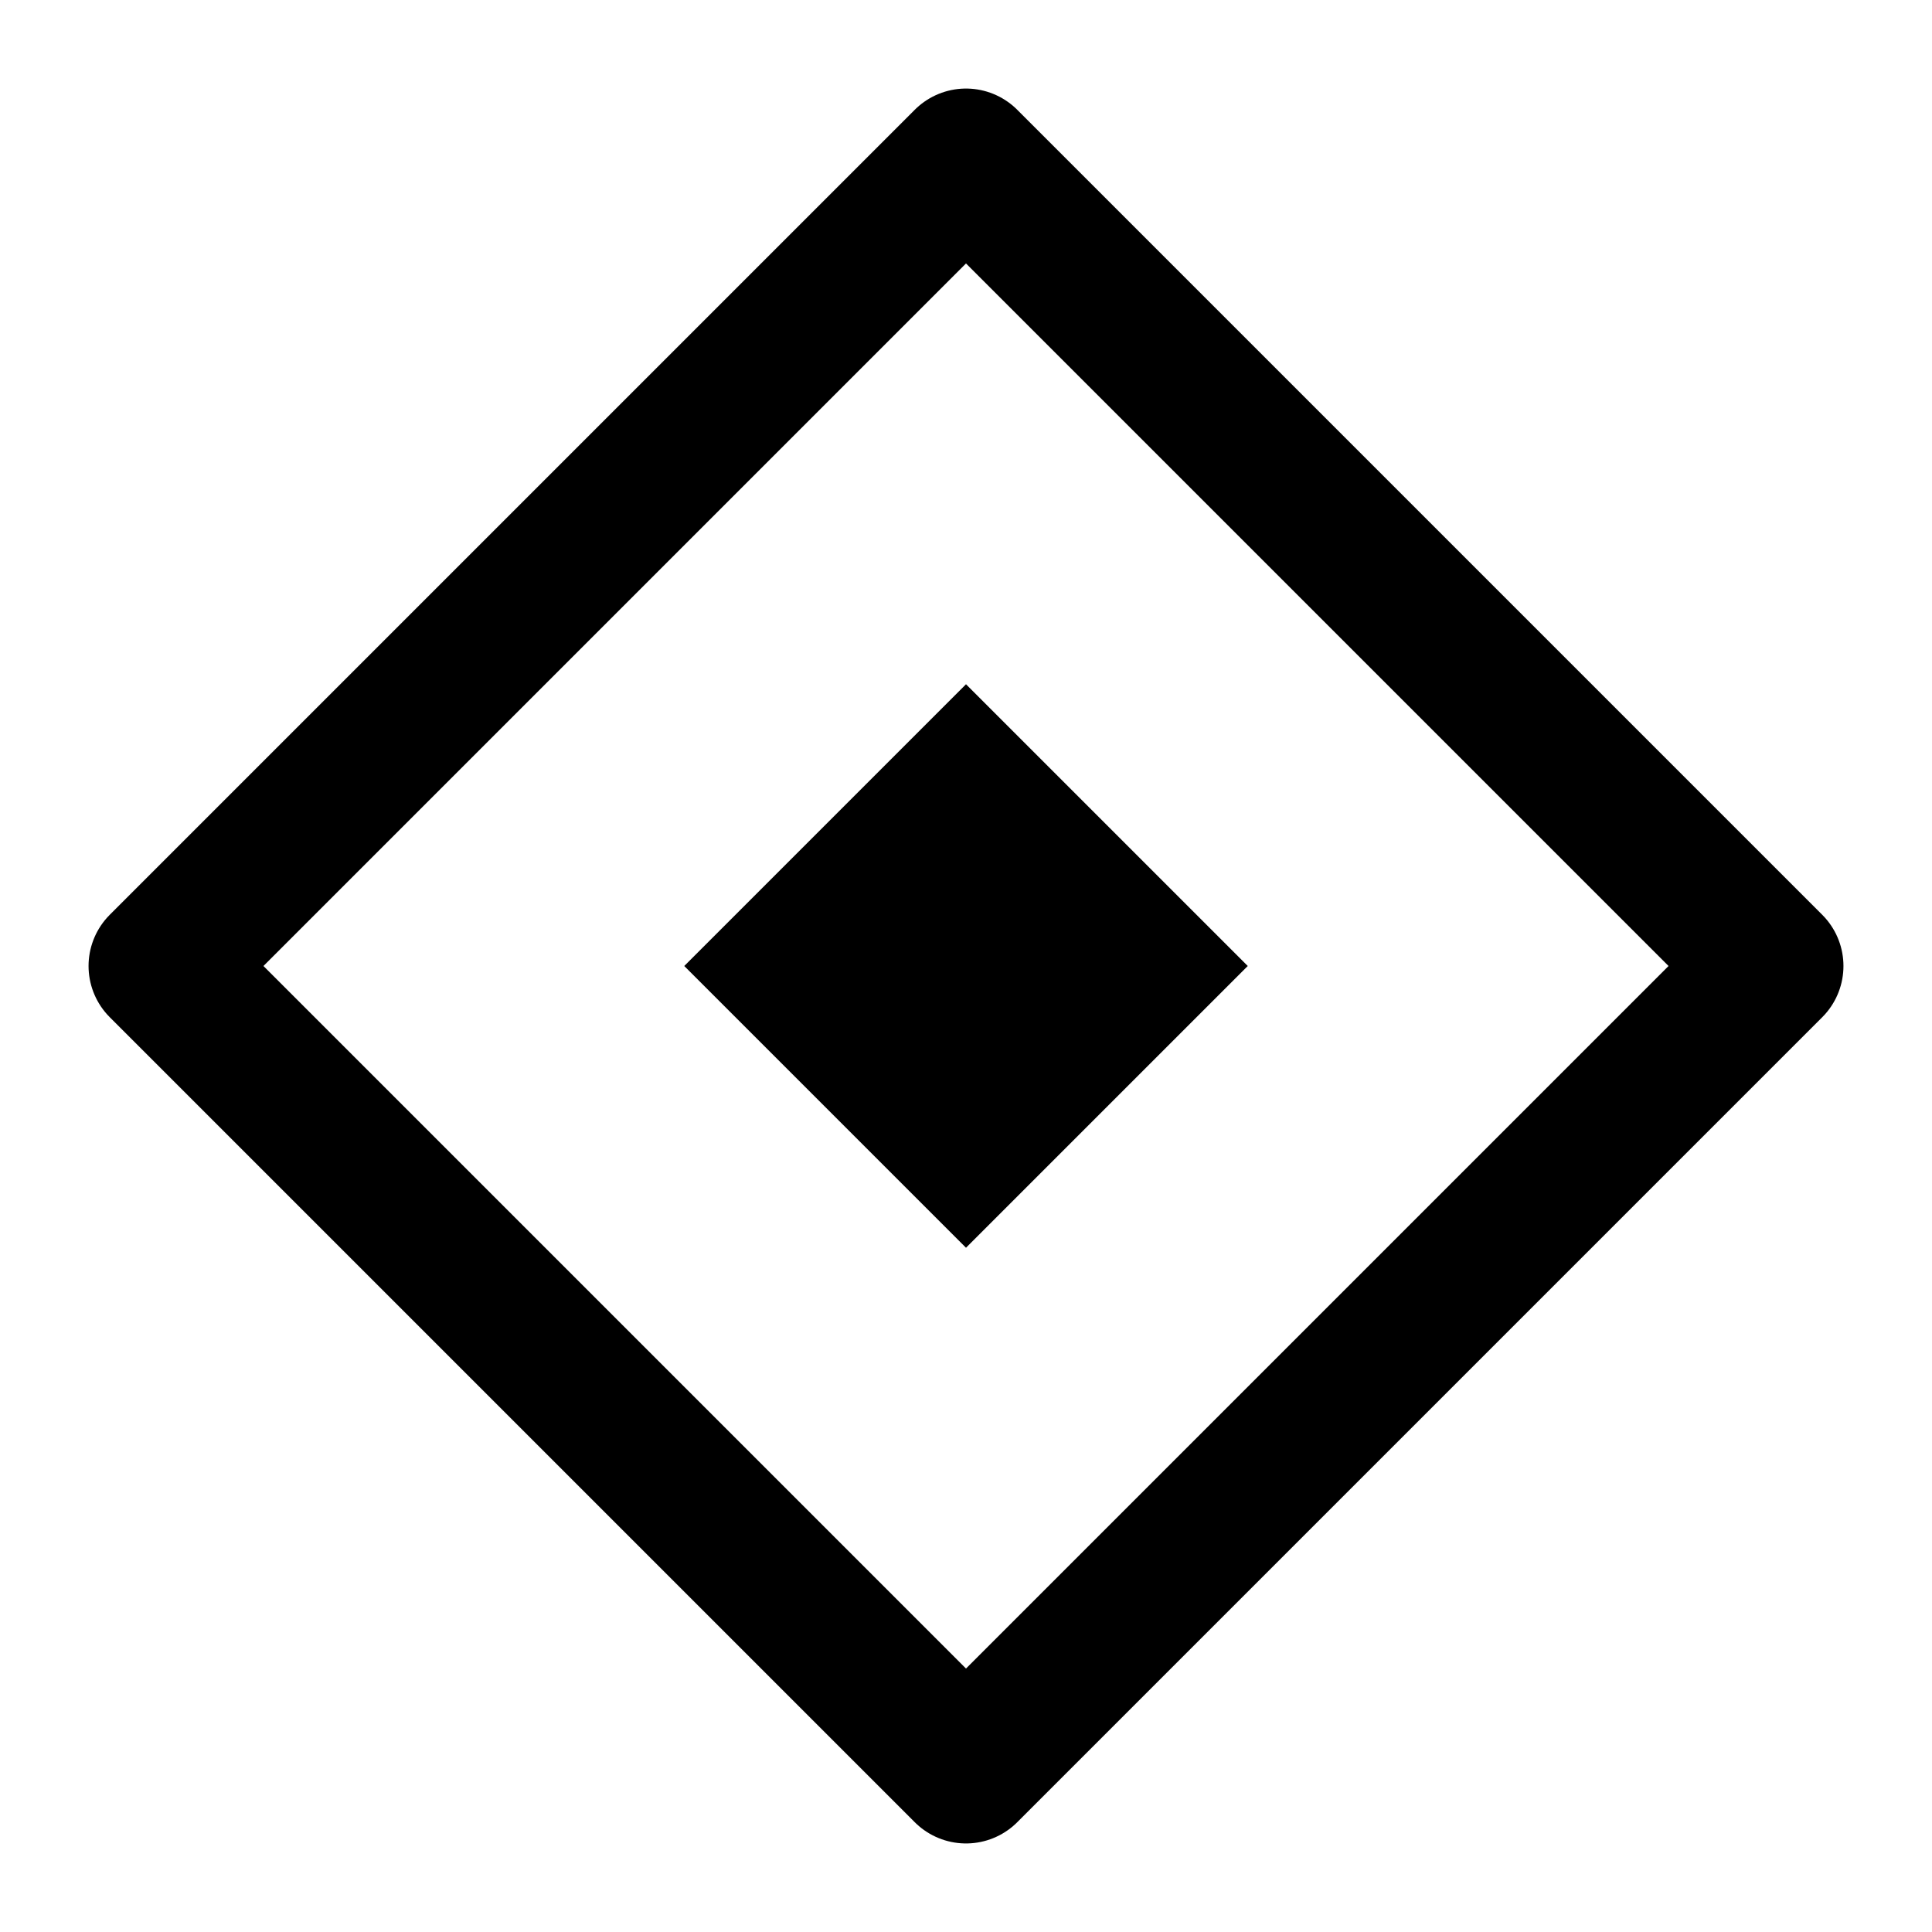
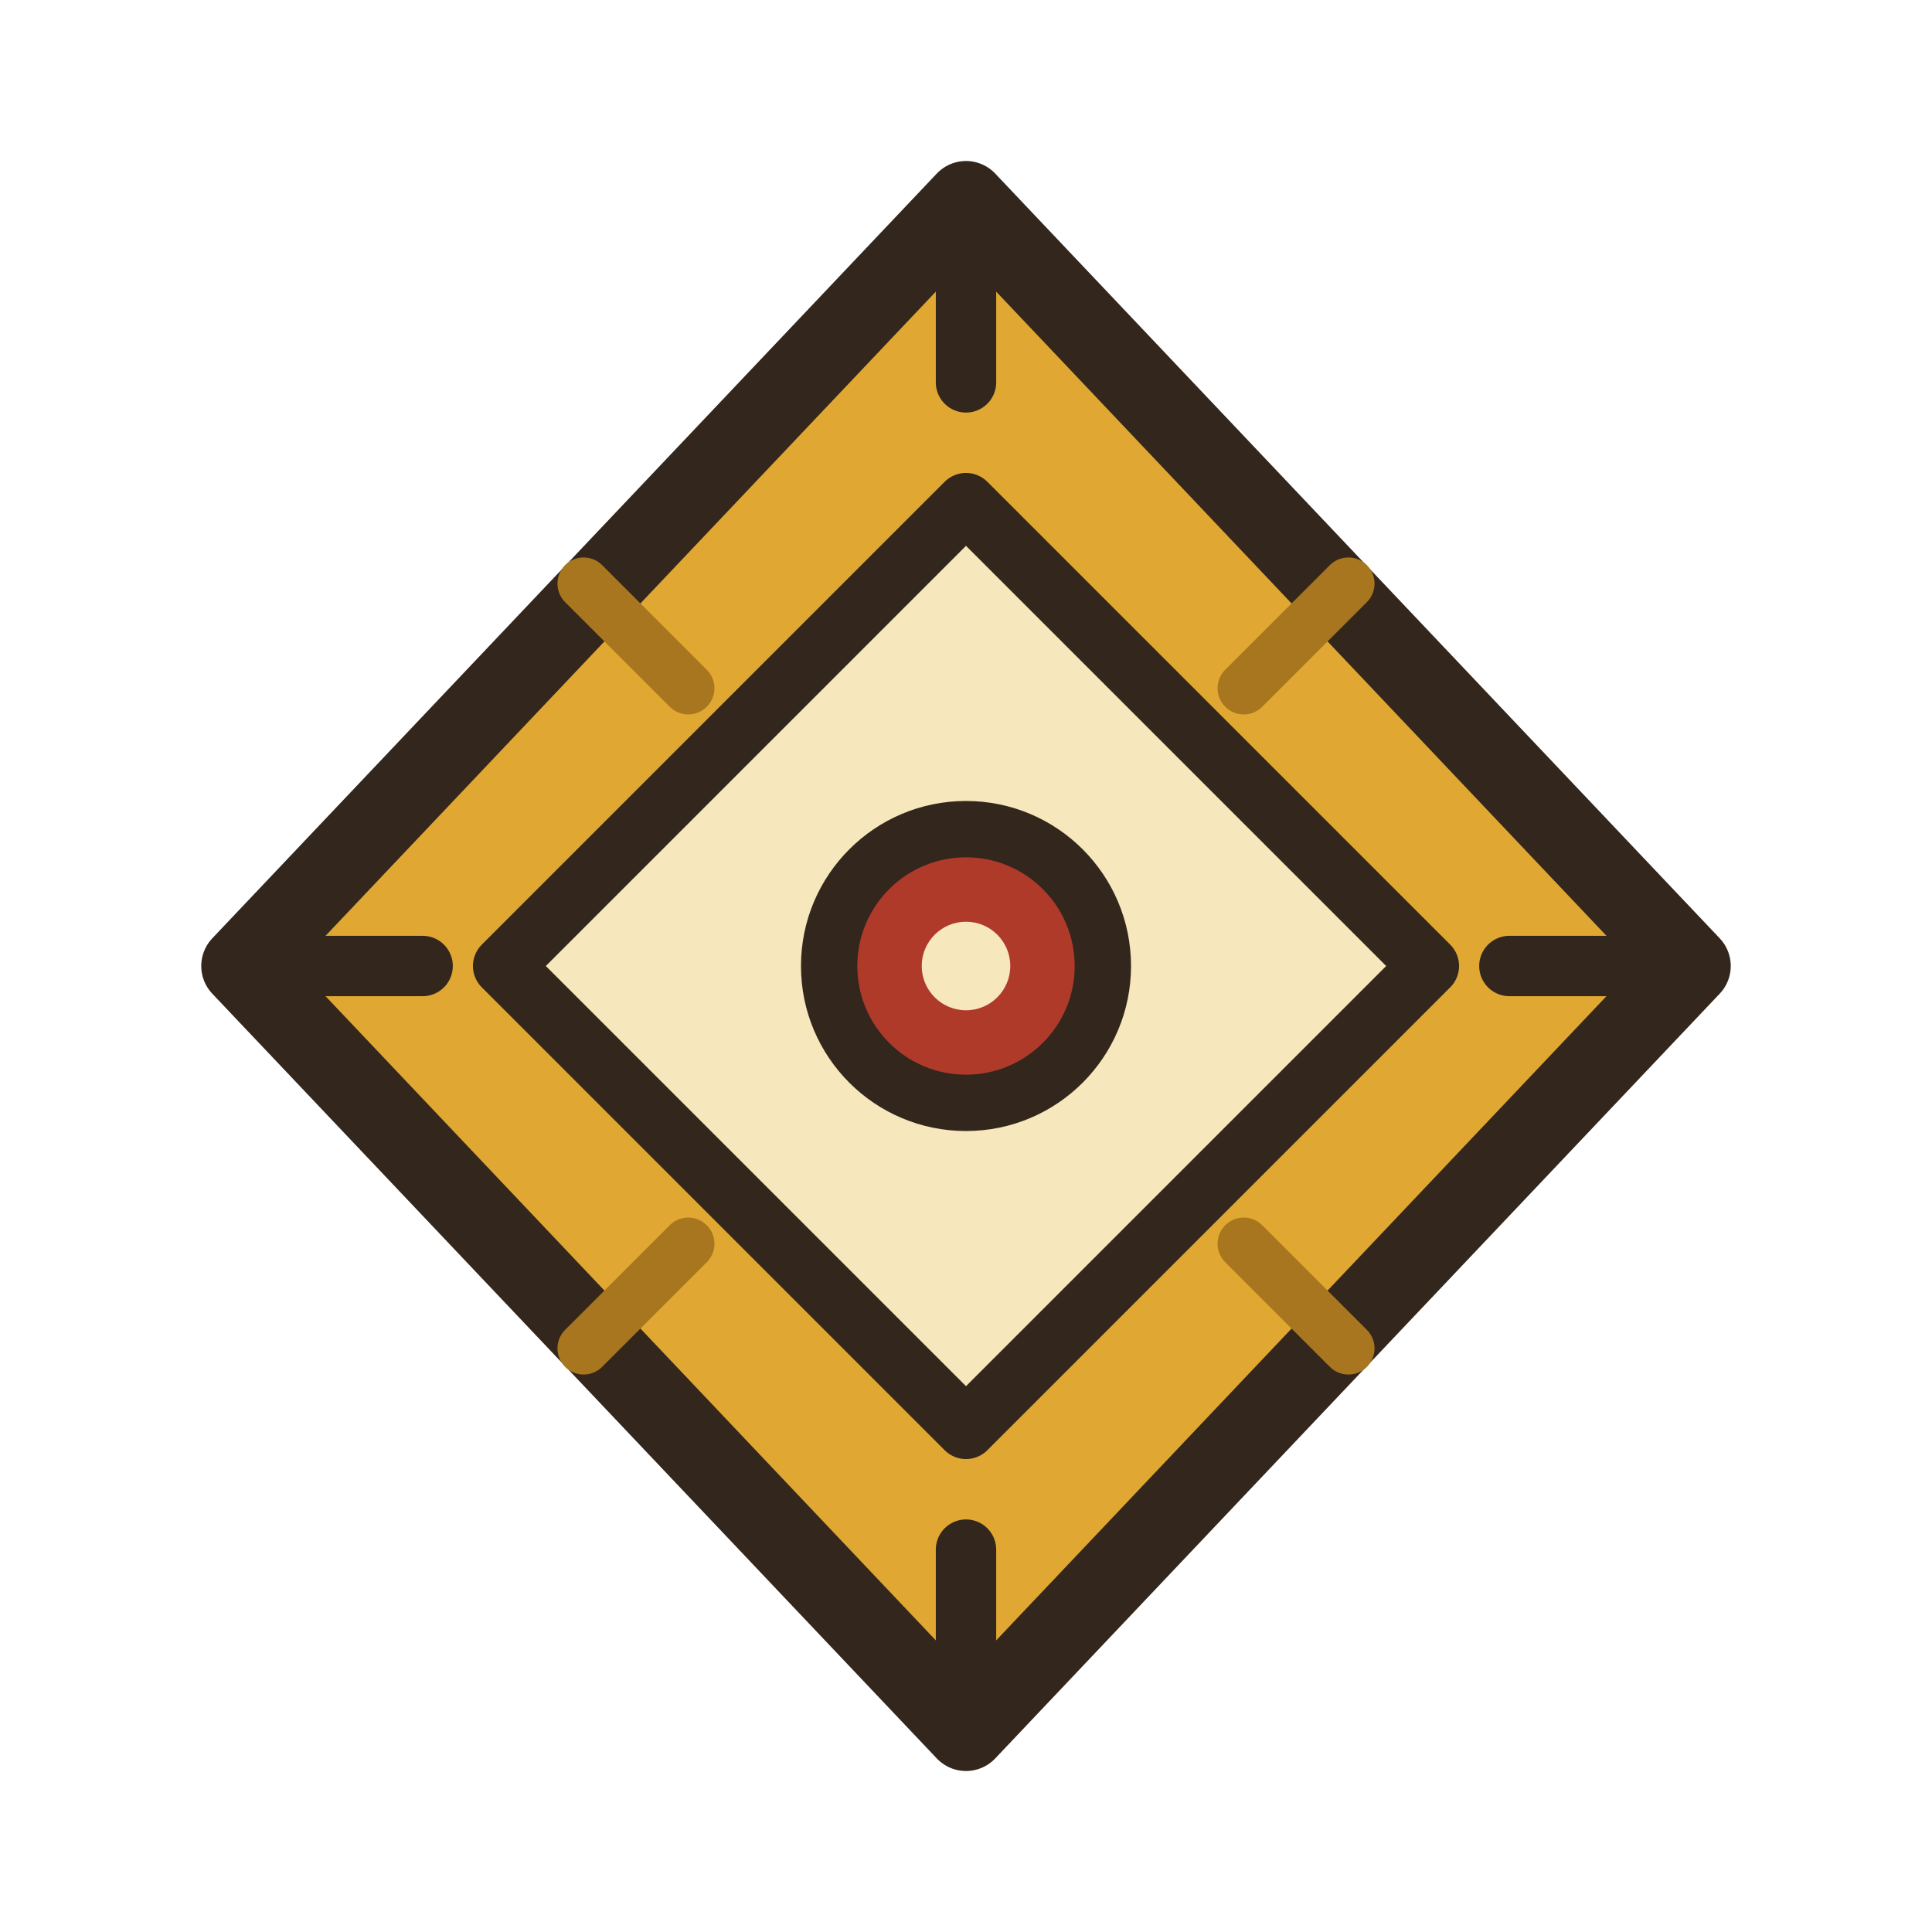
- <svg xmlns="http://www.w3.org/2000/svg" viewBox="0 0 24 24">
-   <path d="M12 2 22 12 12 22 2 12Z" fill="none" stroke="#000" stroke-width="1.8" stroke-linejoin="round" />
-   <path d="M12 8.5 15.5 12 12 15.5 8.5 12Z" fill="#000" />
+ <svg xmlns="http://www.w3.org/2000/svg" viewBox="0 0 48 48">
+   <path d="M24 5 42 24 24 43 6 24Z" fill="#e0a832" stroke="#33261c" stroke-width="2" stroke-linejoin="round" />
+   <path d="M24 5v4.5M42 24h-4.5M24 43v-4.5M6 24h4.5" stroke="#33261c" stroke-width="1.5" stroke-linecap="round" />
+   <path d="M14.5 14.5l2.6 2.6M33.5 14.5l-2.6 2.6M33.5 33.5l-2.6-2.6M14.5 33.5l2.6-2.6" stroke="#a8761e" stroke-width="1.3" stroke-linecap="round" />
+   <path d="M24 12.5 35.5 24 24 35.5 12.5 24Z" fill="#f6e7bd" stroke="#33261c" stroke-width="1.5" stroke-linejoin="round" />
+   <circle cx="24" cy="24" r="3.4" fill="#b03a2a" stroke="#33261c" stroke-width="1.4" />
+   <circle cx="24" cy="24" r="1.1" fill="#f6e7bd" />
</svg>
